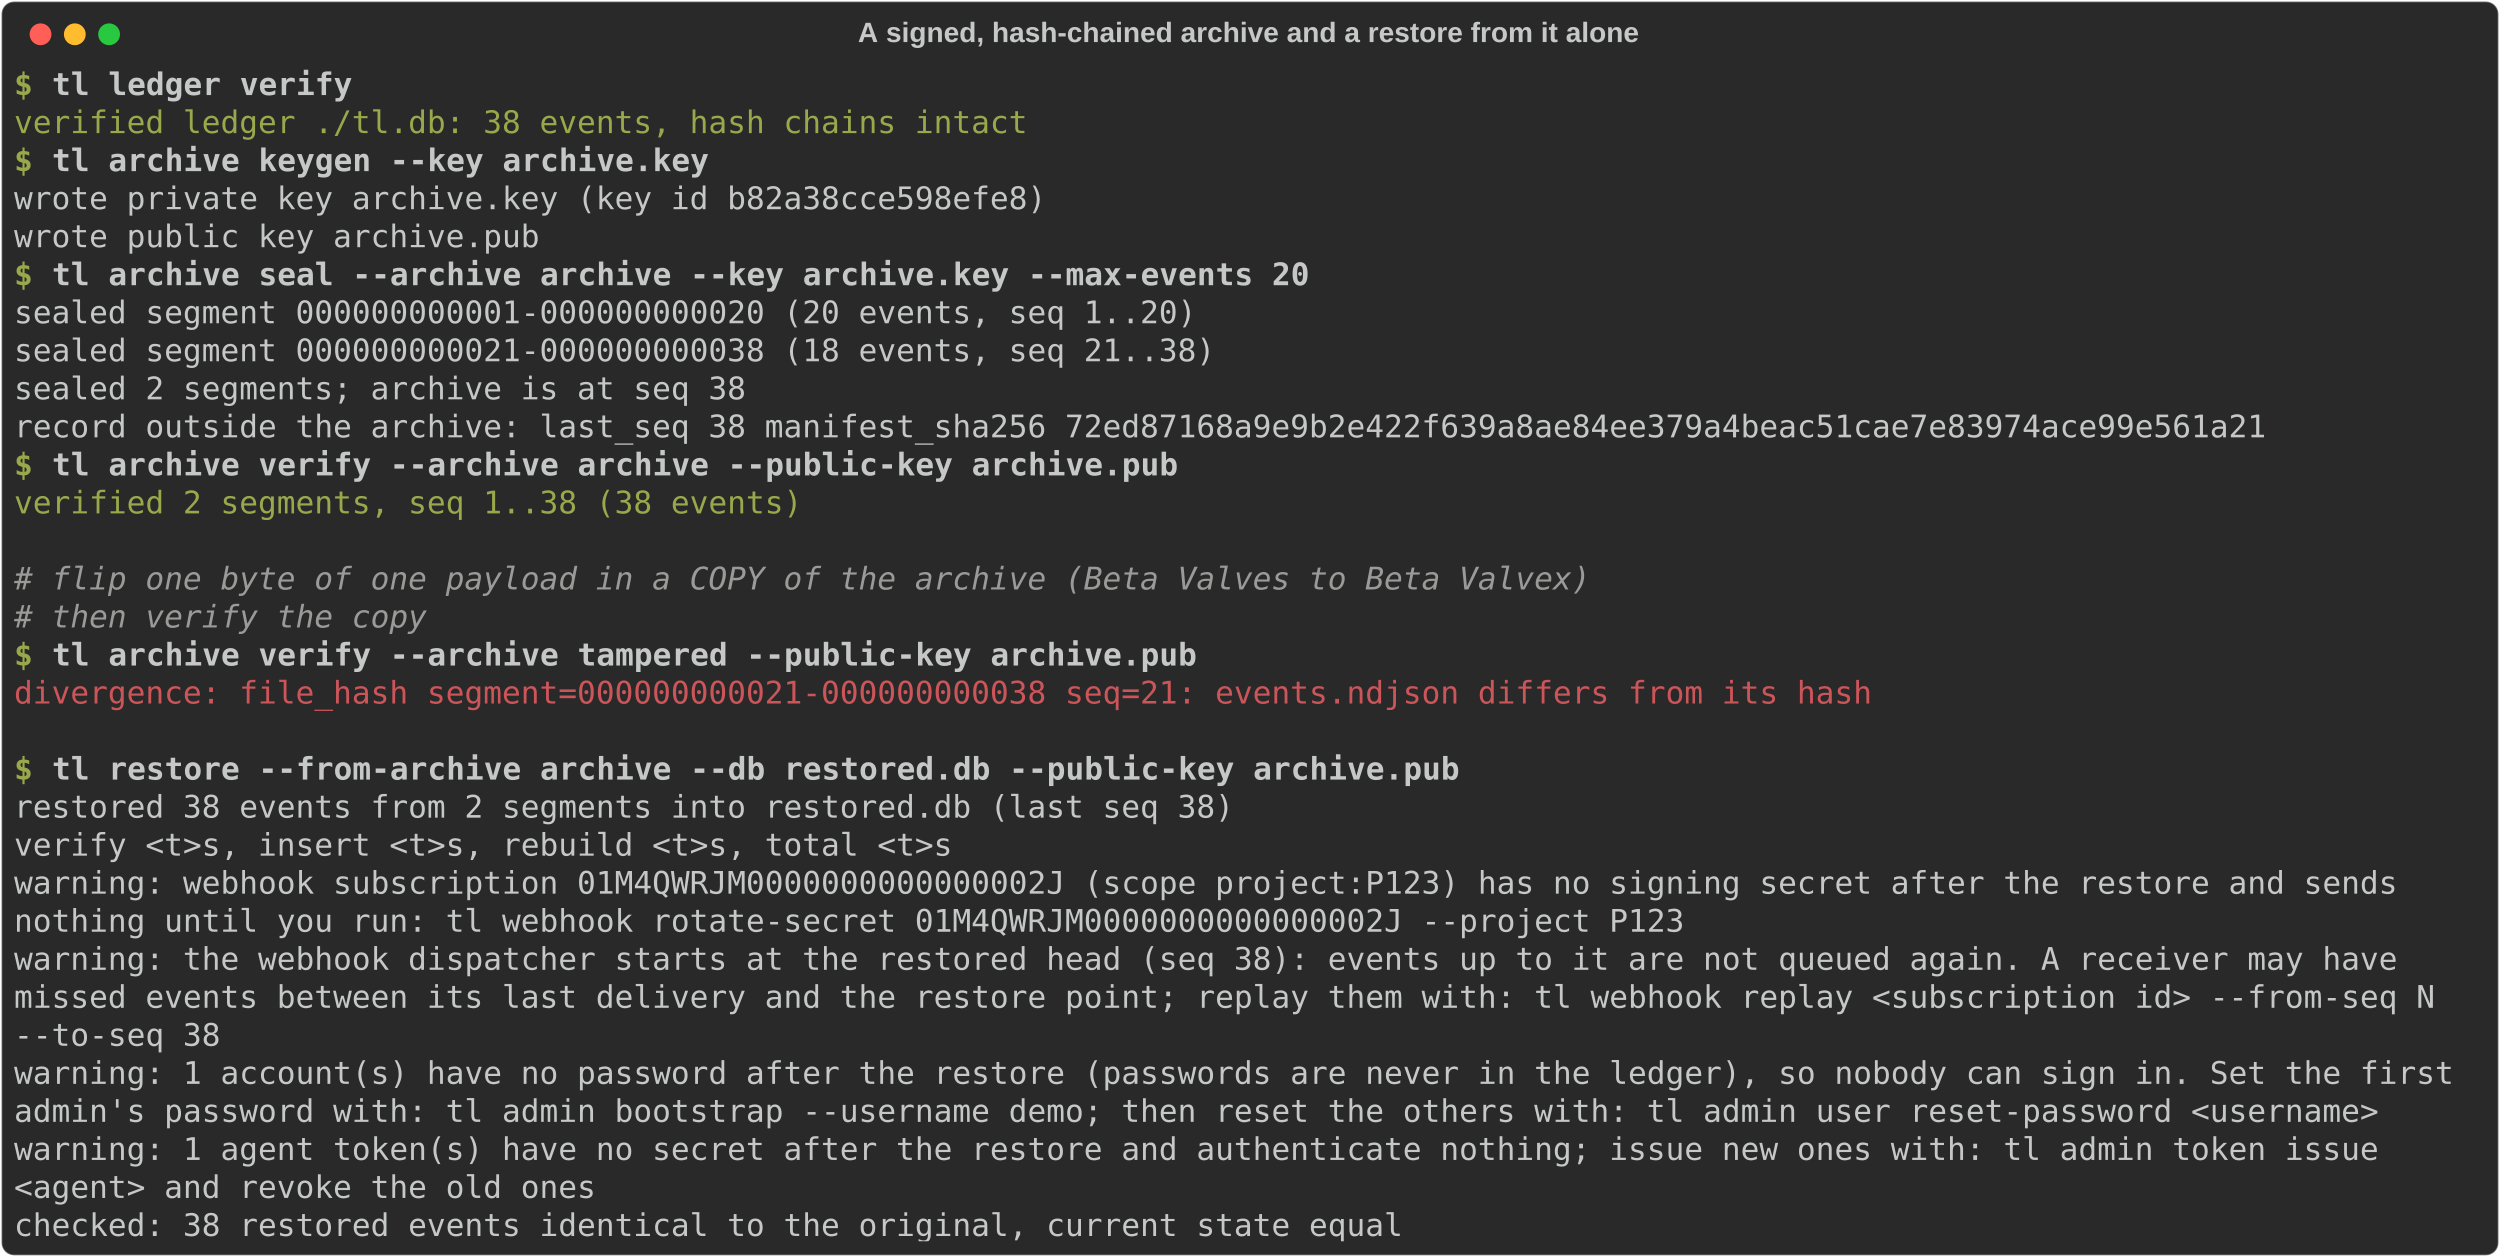
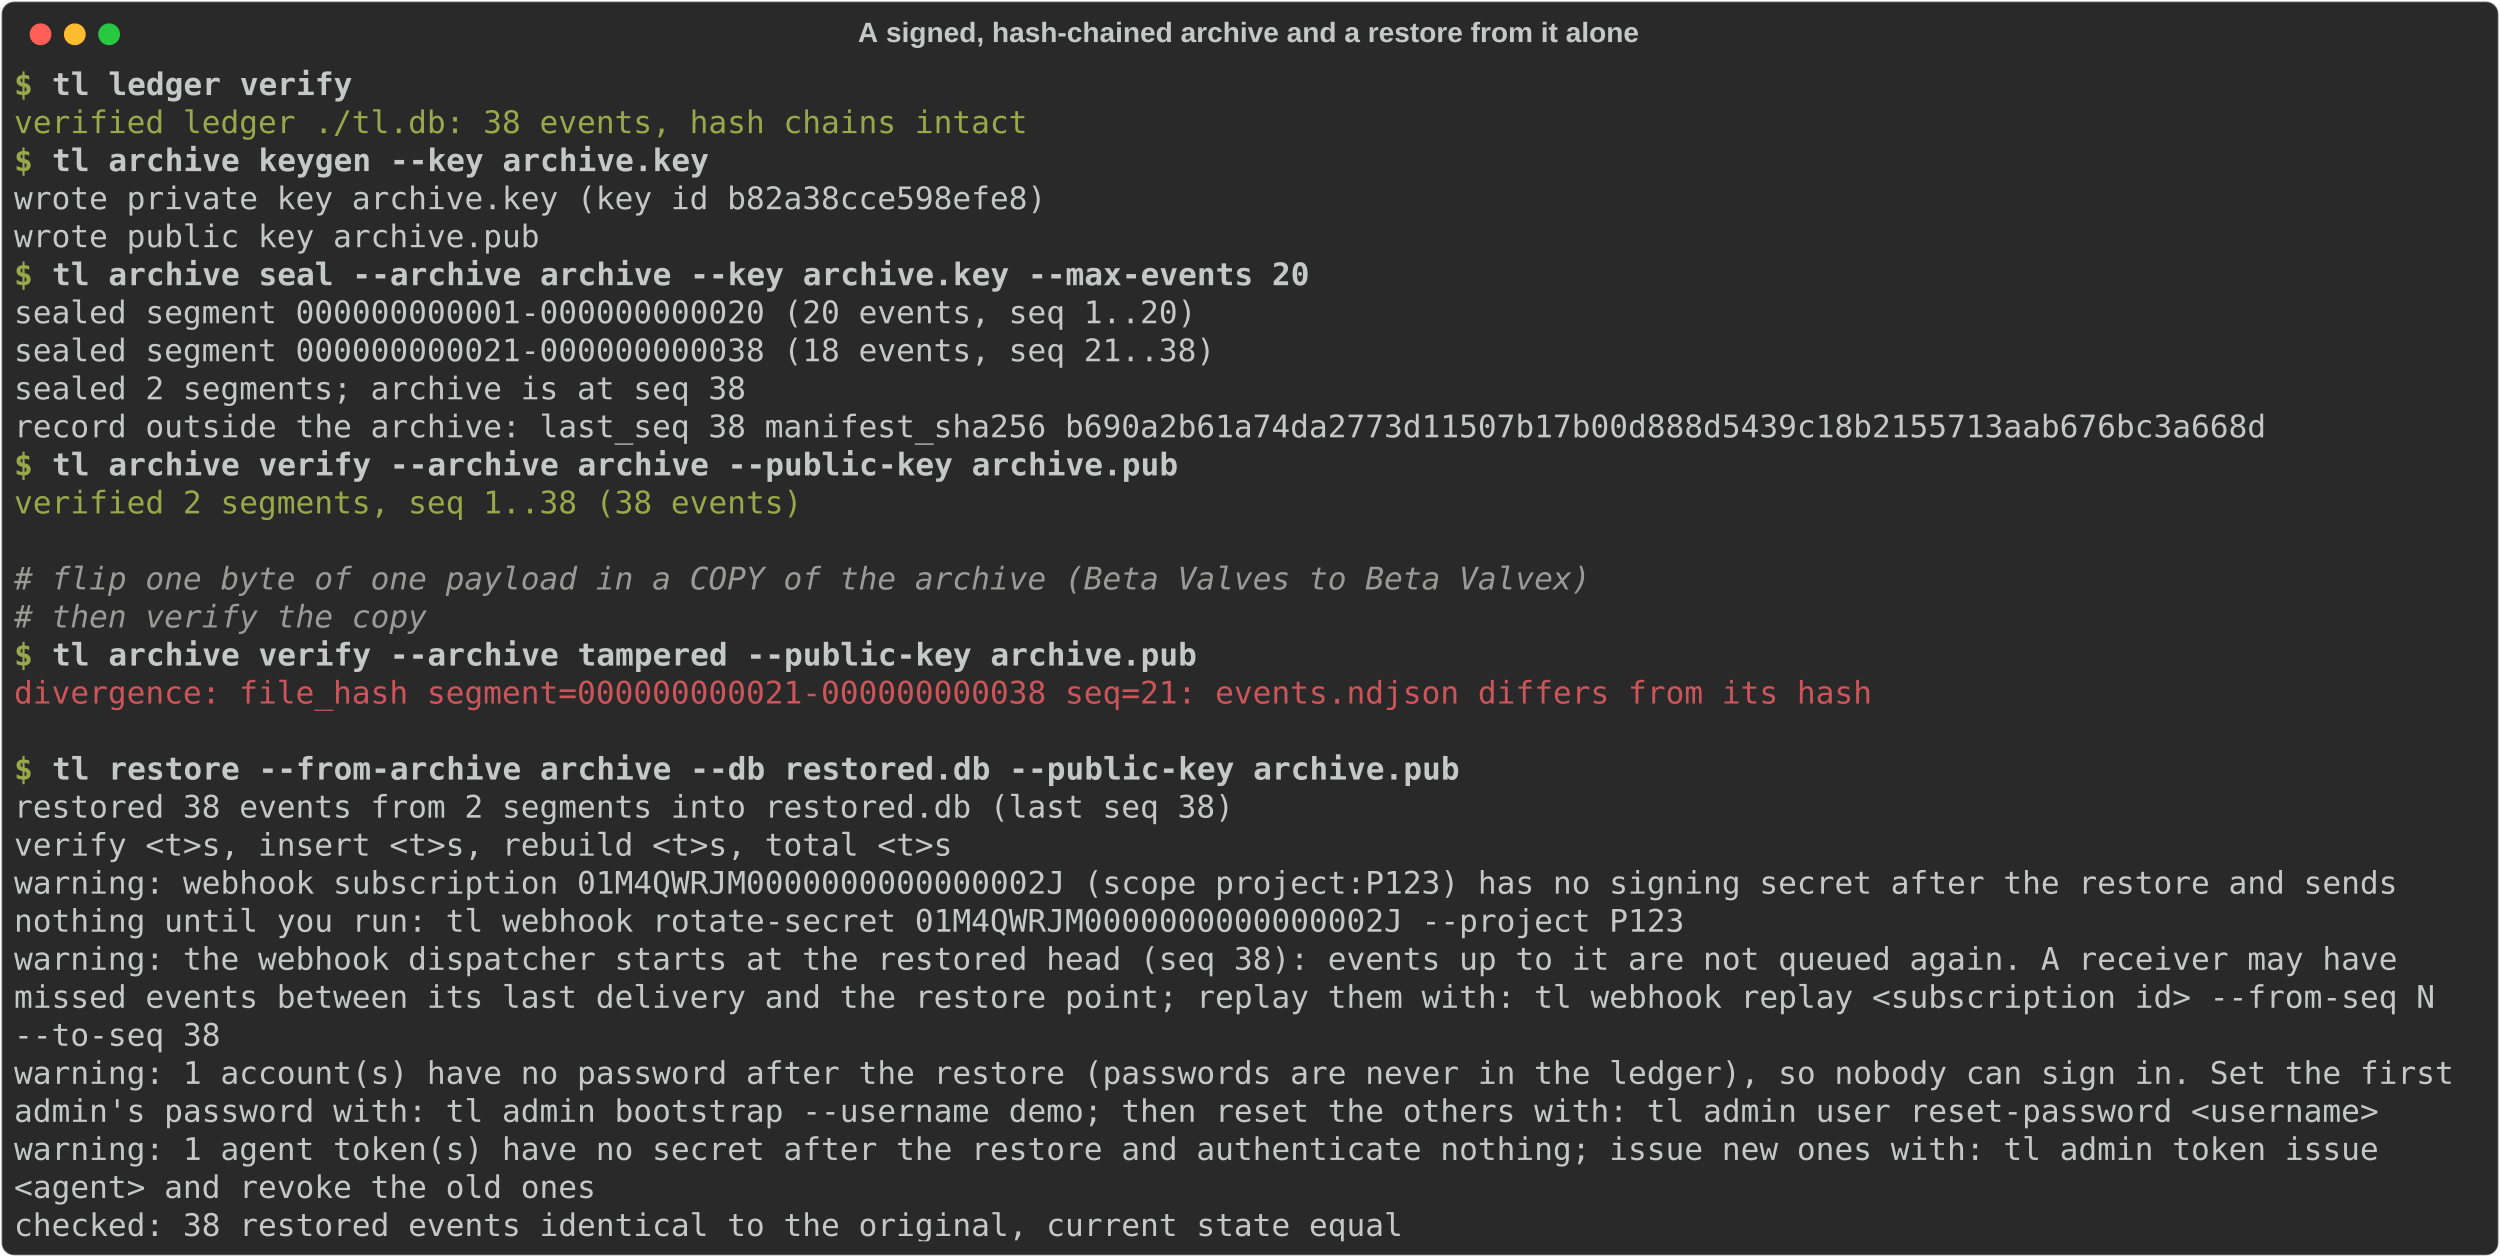
<svg xmlns="http://www.w3.org/2000/svg" class="rich-terminal" viewBox="0 0 1604 806.4">
  <style>

    
    

-     .terminal-2719023203-matrix {
+     .terminal-2769288963-matrix {
        font-family: Fira Code, monospace;
        font-size: 20px;
        line-height: 24.4px;
        font-variant-east-asian: full-width;
    }

-     .terminal-2719023203-title {
+     .terminal-2769288963-title {
        font-size: 18px;
        font-weight: bold;
        font-family: arial;
    }

-     .terminal-2719023203-r1 { fill: #98a84b;font-weight: bold }
- .terminal-2719023203-r2 { fill: #c5c8c6;font-weight: bold }
- .terminal-2719023203-r3 { fill: #c5c8c6 }
- .terminal-2719023203-r4 { fill: #98a84b }
- .terminal-2719023203-r5 { fill: #9a9b99;font-style: italic; }
- .terminal-2719023203-r6 { fill: #cc555a }
+     .terminal-2769288963-r1 { fill: #98a84b;font-weight: bold }
+ .terminal-2769288963-r2 { fill: #c5c8c6;font-weight: bold }
+ .terminal-2769288963-r3 { fill: #c5c8c6 }
+ .terminal-2769288963-r4 { fill: #98a84b }
+ .terminal-2769288963-r5 { fill: #9a9b99;font-style: italic; }
+ .terminal-2769288963-r6 { fill: #cc555a }
    </style>
  <defs>
-     <clipPath id="terminal-2719023203-clip-terminal">
+     <clipPath id="terminal-2769288963-clip-terminal">
      <rect x="0" y="0" width="1585.0" height="755.4" />
    </clipPath>
-     <clipPath id="terminal-2719023203-line-0">
+     <clipPath id="terminal-2769288963-line-0">
      <rect x="0" y="1.5" width="1586" height="24.65" />
    </clipPath>
-     <clipPath id="terminal-2719023203-line-1">
+     <clipPath id="terminal-2769288963-line-1">
      <rect x="0" y="25.9" width="1586" height="24.65" />
    </clipPath>
-     <clipPath id="terminal-2719023203-line-2">
+     <clipPath id="terminal-2769288963-line-2">
      <rect x="0" y="50.3" width="1586" height="24.65" />
    </clipPath>
-     <clipPath id="terminal-2719023203-line-3">
+     <clipPath id="terminal-2769288963-line-3">
      <rect x="0" y="74.7" width="1586" height="24.65" />
    </clipPath>
-     <clipPath id="terminal-2719023203-line-4">
+     <clipPath id="terminal-2769288963-line-4">
      <rect x="0" y="99.1" width="1586" height="24.65" />
    </clipPath>
-     <clipPath id="terminal-2719023203-line-5">
+     <clipPath id="terminal-2769288963-line-5">
      <rect x="0" y="123.5" width="1586" height="24.65" />
    </clipPath>
-     <clipPath id="terminal-2719023203-line-6">
+     <clipPath id="terminal-2769288963-line-6">
      <rect x="0" y="147.9" width="1586" height="24.65" />
    </clipPath>
-     <clipPath id="terminal-2719023203-line-7">
+     <clipPath id="terminal-2769288963-line-7">
      <rect x="0" y="172.3" width="1586" height="24.65" />
    </clipPath>
-     <clipPath id="terminal-2719023203-line-8">
+     <clipPath id="terminal-2769288963-line-8">
      <rect x="0" y="196.7" width="1586" height="24.65" />
    </clipPath>
-     <clipPath id="terminal-2719023203-line-9">
+     <clipPath id="terminal-2769288963-line-9">
      <rect x="0" y="221.1" width="1586" height="24.65" />
    </clipPath>
-     <clipPath id="terminal-2719023203-line-10">
+     <clipPath id="terminal-2769288963-line-10">
      <rect x="0" y="245.5" width="1586" height="24.65" />
    </clipPath>
-     <clipPath id="terminal-2719023203-line-11">
+     <clipPath id="terminal-2769288963-line-11">
      <rect x="0" y="269.9" width="1586" height="24.65" />
    </clipPath>
-     <clipPath id="terminal-2719023203-line-12">
+     <clipPath id="terminal-2769288963-line-12">
      <rect x="0" y="294.3" width="1586" height="24.65" />
    </clipPath>
-     <clipPath id="terminal-2719023203-line-13">
+     <clipPath id="terminal-2769288963-line-13">
      <rect x="0" y="318.7" width="1586" height="24.65" />
    </clipPath>
-     <clipPath id="terminal-2719023203-line-14">
+     <clipPath id="terminal-2769288963-line-14">
      <rect x="0" y="343.1" width="1586" height="24.65" />
    </clipPath>
-     <clipPath id="terminal-2719023203-line-15">
+     <clipPath id="terminal-2769288963-line-15">
      <rect x="0" y="367.5" width="1586" height="24.65" />
    </clipPath>
-     <clipPath id="terminal-2719023203-line-16">
+     <clipPath id="terminal-2769288963-line-16">
      <rect x="0" y="391.9" width="1586" height="24.65" />
    </clipPath>
-     <clipPath id="terminal-2719023203-line-17">
+     <clipPath id="terminal-2769288963-line-17">
      <rect x="0" y="416.3" width="1586" height="24.65" />
    </clipPath>
-     <clipPath id="terminal-2719023203-line-18">
+     <clipPath id="terminal-2769288963-line-18">
      <rect x="0" y="440.7" width="1586" height="24.65" />
    </clipPath>
-     <clipPath id="terminal-2719023203-line-19">
+     <clipPath id="terminal-2769288963-line-19">
      <rect x="0" y="465.1" width="1586" height="24.65" />
    </clipPath>
-     <clipPath id="terminal-2719023203-line-20">
+     <clipPath id="terminal-2769288963-line-20">
      <rect x="0" y="489.5" width="1586" height="24.65" />
    </clipPath>
-     <clipPath id="terminal-2719023203-line-21">
+     <clipPath id="terminal-2769288963-line-21">
      <rect x="0" y="513.9" width="1586" height="24.65" />
    </clipPath>
-     <clipPath id="terminal-2719023203-line-22">
+     <clipPath id="terminal-2769288963-line-22">
      <rect x="0" y="538.3" width="1586" height="24.65" />
    </clipPath>
-     <clipPath id="terminal-2719023203-line-23">
+     <clipPath id="terminal-2769288963-line-23">
      <rect x="0" y="562.7" width="1586" height="24.65" />
    </clipPath>
-     <clipPath id="terminal-2719023203-line-24">
+     <clipPath id="terminal-2769288963-line-24">
      <rect x="0" y="587.1" width="1586" height="24.65" />
    </clipPath>
-     <clipPath id="terminal-2719023203-line-25">
+     <clipPath id="terminal-2769288963-line-25">
      <rect x="0" y="611.5" width="1586" height="24.65" />
    </clipPath>
-     <clipPath id="terminal-2719023203-line-26">
+     <clipPath id="terminal-2769288963-line-26">
      <rect x="0" y="635.9" width="1586" height="24.65" />
    </clipPath>
-     <clipPath id="terminal-2719023203-line-27">
+     <clipPath id="terminal-2769288963-line-27">
      <rect x="0" y="660.3" width="1586" height="24.65" />
    </clipPath>
-     <clipPath id="terminal-2719023203-line-28">
+     <clipPath id="terminal-2769288963-line-28">
      <rect x="0" y="684.7" width="1586" height="24.65" />
    </clipPath>
-     <clipPath id="terminal-2719023203-line-29">
+     <clipPath id="terminal-2769288963-line-29">
      <rect x="0" y="709.1" width="1586" height="24.65" />
    </clipPath>
  </defs>
  <rect fill="#292929" stroke="rgba(255,255,255,0.35)" stroke-width="1" x="1" y="1" width="1602" height="804.4" rx="8" />
-   <text class="terminal-2719023203-title" fill="#c5c8c6" text-anchor="middle" x="801" y="27">A signed, hash-chained archive and a restore from it alone</text>
+   <text class="terminal-2769288963-title" fill="#c5c8c6" text-anchor="middle" x="801" y="27">A signed, hash-chained archive and a restore from it alone</text>
  <g transform="translate(26,22)">
    <circle cx="0" cy="0" r="7" fill="#ff5f57" />
    <circle cx="22" cy="0" r="7" fill="#febc2e" />
    <circle cx="44" cy="0" r="7" fill="#28c840" />
  </g>
-   <g transform="translate(9, 41)" clip-path="url(#terminal-2719023203-clip-terminal)">
-     <g class="terminal-2719023203-matrix">
-       <text class="terminal-2719023203-r1" x="0" y="20" textLength="24.4" clip-path="url(#terminal-2719023203-line-0)">$ </text>
-       <text class="terminal-2719023203-r2" x="24.4" y="20" textLength="195.2" clip-path="url(#terminal-2719023203-line-0)">tl ledger verify</text>
-       <text class="terminal-2719023203-r3" x="1586" y="20" textLength="12.2" clip-path="url(#terminal-2719023203-line-0)">
- </text>
-       <text class="terminal-2719023203-r4" x="0" y="44.4" textLength="658.8" clip-path="url(#terminal-2719023203-line-1)">verified ledger ./tl.db: 38 events, hash chains intact</text>
-       <text class="terminal-2719023203-r3" x="1586" y="44.4" textLength="12.2" clip-path="url(#terminal-2719023203-line-1)">
- </text>
-       <text class="terminal-2719023203-r1" x="0" y="68.8" textLength="24.4" clip-path="url(#terminal-2719023203-line-2)">$ </text>
-       <text class="terminal-2719023203-r2" x="24.4" y="68.8" textLength="427" clip-path="url(#terminal-2719023203-line-2)">tl archive keygen --key archive.key</text>
-       <text class="terminal-2719023203-r3" x="1586" y="68.8" textLength="12.2" clip-path="url(#terminal-2719023203-line-2)">
- </text>
-       <text class="terminal-2719023203-r3" x="0" y="93.2" textLength="671" clip-path="url(#terminal-2719023203-line-3)">wrote private key archive.key (key id b82a38cce598efe8)</text>
-       <text class="terminal-2719023203-r3" x="1586" y="93.2" textLength="12.2" clip-path="url(#terminal-2719023203-line-3)">
- </text>
-       <text class="terminal-2719023203-r3" x="0" y="117.6" textLength="341.6" clip-path="url(#terminal-2719023203-line-4)">wrote public key archive.pub</text>
-       <text class="terminal-2719023203-r3" x="1586" y="117.6" textLength="12.2" clip-path="url(#terminal-2719023203-line-4)">
- </text>
-       <text class="terminal-2719023203-r1" x="0" y="142" textLength="24.4" clip-path="url(#terminal-2719023203-line-5)">$ </text>
-       <text class="terminal-2719023203-r2" x="24.4" y="142" textLength="817.4" clip-path="url(#terminal-2719023203-line-5)">tl archive seal --archive archive --key archive.key --max-events 20</text>
-       <text class="terminal-2719023203-r3" x="1586" y="142" textLength="12.2" clip-path="url(#terminal-2719023203-line-5)">
- </text>
-       <text class="terminal-2719023203-r3" x="0" y="166.4" textLength="768.6" clip-path="url(#terminal-2719023203-line-6)">sealed segment 000000000001-000000000020 (20 events, seq 1..20)</text>
-       <text class="terminal-2719023203-r3" x="1586" y="166.4" textLength="12.2" clip-path="url(#terminal-2719023203-line-6)">
- </text>
-       <text class="terminal-2719023203-r3" x="0" y="190.8" textLength="780.8" clip-path="url(#terminal-2719023203-line-7)">sealed segment 000000000021-000000000038 (18 events, seq 21..38)</text>
-       <text class="terminal-2719023203-r3" x="1586" y="190.8" textLength="12.2" clip-path="url(#terminal-2719023203-line-7)">
- </text>
-       <text class="terminal-2719023203-r3" x="0" y="215.2" textLength="475.8" clip-path="url(#terminal-2719023203-line-8)">sealed 2 segments; archive is at seq 38</text>
-       <text class="terminal-2719023203-r3" x="1586" y="215.2" textLength="12.2" clip-path="url(#terminal-2719023203-line-8)">
- </text>
-       <text class="terminal-2719023203-r3" x="0" y="239.6" textLength="1464" clip-path="url(#terminal-2719023203-line-9)">record outside the archive: last_seq 38 manifest_sha256 72ed87168a9e9b2e422f639a8ae84ee379a4beac51cae7e83974ace99e561a21</text>
-       <text class="terminal-2719023203-r3" x="1586" y="239.6" textLength="12.2" clip-path="url(#terminal-2719023203-line-9)">
- </text>
-       <text class="terminal-2719023203-r1" x="0" y="264" textLength="24.4" clip-path="url(#terminal-2719023203-line-10)">$ </text>
-       <text class="terminal-2719023203-r2" x="24.4" y="264" textLength="732" clip-path="url(#terminal-2719023203-line-10)">tl archive verify --archive archive --public-key archive.pub</text>
-       <text class="terminal-2719023203-r3" x="1586" y="264" textLength="12.2" clip-path="url(#terminal-2719023203-line-10)">
- </text>
-       <text class="terminal-2719023203-r4" x="0" y="288.4" textLength="512.4" clip-path="url(#terminal-2719023203-line-11)">verified 2 segments, seq 1..38 (38 events)</text>
-       <text class="terminal-2719023203-r3" x="1586" y="288.4" textLength="12.2" clip-path="url(#terminal-2719023203-line-11)">
- </text>
-       <text class="terminal-2719023203-r3" x="1586" y="312.8" textLength="12.2" clip-path="url(#terminal-2719023203-line-12)">
- </text>
-       <text class="terminal-2719023203-r5" x="0" y="337.2" textLength="1024.8" clip-path="url(#terminal-2719023203-line-13)"># flip one byte of one payload in a COPY of the archive (Beta Valves to Beta Valvex)</text>
-       <text class="terminal-2719023203-r3" x="1586" y="337.2" textLength="12.2" clip-path="url(#terminal-2719023203-line-13)">
- </text>
-       <text class="terminal-2719023203-r5" x="0" y="361.6" textLength="268.4" clip-path="url(#terminal-2719023203-line-14)"># then verify the copy</text>
-       <text class="terminal-2719023203-r3" x="1586" y="361.6" textLength="12.2" clip-path="url(#terminal-2719023203-line-14)">
- </text>
-       <text class="terminal-2719023203-r1" x="0" y="386" textLength="24.4" clip-path="url(#terminal-2719023203-line-15)">$ </text>
-       <text class="terminal-2719023203-r2" x="24.4" y="386" textLength="744.2" clip-path="url(#terminal-2719023203-line-15)">tl archive verify --archive tampered --public-key archive.pub</text>
-       <text class="terminal-2719023203-r3" x="1586" y="386" textLength="12.2" clip-path="url(#terminal-2719023203-line-15)">
- </text>
-       <text class="terminal-2719023203-r6" x="0" y="410.4" textLength="1207.8" clip-path="url(#terminal-2719023203-line-16)">divergence: file_hash segment=000000000021-000000000038 seq=21: events.ndjson differs from its hash</text>
-       <text class="terminal-2719023203-r3" x="1586" y="410.4" textLength="12.2" clip-path="url(#terminal-2719023203-line-16)">
- </text>
-       <text class="terminal-2719023203-r3" x="1586" y="434.8" textLength="12.2" clip-path="url(#terminal-2719023203-line-17)">
- </text>
-       <text class="terminal-2719023203-r1" x="0" y="459.2" textLength="24.4" clip-path="url(#terminal-2719023203-line-18)">$ </text>
-       <text class="terminal-2719023203-r2" x="24.4" y="459.2" textLength="915" clip-path="url(#terminal-2719023203-line-18)">tl restore --from-archive archive --db restored.db --public-key archive.pub</text>
-       <text class="terminal-2719023203-r3" x="1586" y="459.2" textLength="12.2" clip-path="url(#terminal-2719023203-line-18)">
- </text>
-       <text class="terminal-2719023203-r3" x="0" y="483.6" textLength="793" clip-path="url(#terminal-2719023203-line-19)">restored 38 events from 2 segments into restored.db (last seq 38)</text>
-       <text class="terminal-2719023203-r3" x="1586" y="483.6" textLength="12.2" clip-path="url(#terminal-2719023203-line-19)">
- </text>
-       <text class="terminal-2719023203-r3" x="0" y="508" textLength="610" clip-path="url(#terminal-2719023203-line-20)">verify &lt;t&gt;s, insert &lt;t&gt;s, rebuild &lt;t&gt;s, total &lt;t&gt;s</text>
-       <text class="terminal-2719023203-r3" x="1586" y="508" textLength="12.2" clip-path="url(#terminal-2719023203-line-20)">
- </text>
-       <text class="terminal-2719023203-r3" x="0" y="532.4" textLength="1561.6" clip-path="url(#terminal-2719023203-line-21)">warning: webhook subscription 01M4QWRJM0000000000000002J (scope project:P123) has no signing secret after the restore and sends </text>
-       <text class="terminal-2719023203-r3" x="1586" y="532.4" textLength="12.2" clip-path="url(#terminal-2719023203-line-21)">
- </text>
-       <text class="terminal-2719023203-r3" x="0" y="556.8" textLength="1085.8" clip-path="url(#terminal-2719023203-line-22)">nothing until you run: tl webhook rotate-secret 01M4QWRJM0000000000000002J --project P123</text>
-       <text class="terminal-2719023203-r3" x="1586" y="556.8" textLength="12.2" clip-path="url(#terminal-2719023203-line-22)">
- </text>
-       <text class="terminal-2719023203-r3" x="0" y="581.2" textLength="1561.6" clip-path="url(#terminal-2719023203-line-23)">warning: the webhook dispatcher starts at the restored head (seq 38): events up to it are not queued again. A receiver may have </text>
-       <text class="terminal-2719023203-r3" x="1586" y="581.2" textLength="12.2" clip-path="url(#terminal-2719023203-line-23)">
- </text>
-       <text class="terminal-2719023203-r3" x="0" y="605.6" textLength="1586" clip-path="url(#terminal-2719023203-line-24)">missed events between its last delivery and the restore point; replay them with: tl webhook replay &lt;subscription id&gt; --from-seq N </text>
-       <text class="terminal-2719023203-r3" x="1586" y="605.6" textLength="12.2" clip-path="url(#terminal-2719023203-line-24)">
- </text>
-       <text class="terminal-2719023203-r3" x="0" y="630" textLength="134.2" clip-path="url(#terminal-2719023203-line-25)">--to-seq 38</text>
-       <text class="terminal-2719023203-r3" x="1586" y="630" textLength="12.2" clip-path="url(#terminal-2719023203-line-25)">
- </text>
-       <text class="terminal-2719023203-r3" x="0" y="654.4" textLength="1586" clip-path="url(#terminal-2719023203-line-26)">warning: 1 account(s) have no password after the restore (passwords are never in the ledger), so nobody can sign in. Set the first</text>
-       <text class="terminal-2719023203-r3" x="1586" y="654.4" textLength="12.2" clip-path="url(#terminal-2719023203-line-26)">
- </text>
-       <text class="terminal-2719023203-r3" x="0" y="678.8" textLength="1537.2" clip-path="url(#terminal-2719023203-line-27)">admin's password with: tl admin bootstrap --username demo; then reset the others with: tl admin user reset-password &lt;username&gt;</text>
-       <text class="terminal-2719023203-r3" x="1586" y="678.8" textLength="12.2" clip-path="url(#terminal-2719023203-line-27)">
- </text>
-       <text class="terminal-2719023203-r3" x="0" y="703.2" textLength="1549.4" clip-path="url(#terminal-2719023203-line-28)">warning: 1 agent token(s) have no secret after the restore and authenticate nothing; issue new ones with: tl admin token issue </text>
-       <text class="terminal-2719023203-r3" x="1586" y="703.2" textLength="12.2" clip-path="url(#terminal-2719023203-line-28)">
- </text>
-       <text class="terminal-2719023203-r3" x="0" y="727.6" textLength="378.2" clip-path="url(#terminal-2719023203-line-29)">&lt;agent&gt; and revoke the old ones</text>
-       <text class="terminal-2719023203-r3" x="1586" y="727.6" textLength="12.2" clip-path="url(#terminal-2719023203-line-29)">
- </text>
-       <text class="terminal-2719023203-r3" x="0" y="752" textLength="902.8" clip-path="url(#terminal-2719023203-line-30)">checked: 38 restored events identical to the original, current state equal</text>
-       <text class="terminal-2719023203-r3" x="1586" y="752" textLength="12.2" clip-path="url(#terminal-2719023203-line-30)">
+   <g transform="translate(9, 41)" clip-path="url(#terminal-2769288963-clip-terminal)">
+     <g class="terminal-2769288963-matrix">
+       <text class="terminal-2769288963-r1" x="0" y="20" textLength="24.4" clip-path="url(#terminal-2769288963-line-0)">$ </text>
+       <text class="terminal-2769288963-r2" x="24.4" y="20" textLength="195.2" clip-path="url(#terminal-2769288963-line-0)">tl ledger verify</text>
+       <text class="terminal-2769288963-r3" x="1586" y="20" textLength="12.2" clip-path="url(#terminal-2769288963-line-0)">
+ </text>
+       <text class="terminal-2769288963-r4" x="0" y="44.4" textLength="658.8" clip-path="url(#terminal-2769288963-line-1)">verified ledger ./tl.db: 38 events, hash chains intact</text>
+       <text class="terminal-2769288963-r3" x="1586" y="44.4" textLength="12.2" clip-path="url(#terminal-2769288963-line-1)">
+ </text>
+       <text class="terminal-2769288963-r1" x="0" y="68.8" textLength="24.4" clip-path="url(#terminal-2769288963-line-2)">$ </text>
+       <text class="terminal-2769288963-r2" x="24.4" y="68.8" textLength="427" clip-path="url(#terminal-2769288963-line-2)">tl archive keygen --key archive.key</text>
+       <text class="terminal-2769288963-r3" x="1586" y="68.8" textLength="12.2" clip-path="url(#terminal-2769288963-line-2)">
+ </text>
+       <text class="terminal-2769288963-r3" x="0" y="93.2" textLength="671" clip-path="url(#terminal-2769288963-line-3)">wrote private key archive.key (key id b82a38cce598efe8)</text>
+       <text class="terminal-2769288963-r3" x="1586" y="93.2" textLength="12.2" clip-path="url(#terminal-2769288963-line-3)">
+ </text>
+       <text class="terminal-2769288963-r3" x="0" y="117.6" textLength="341.6" clip-path="url(#terminal-2769288963-line-4)">wrote public key archive.pub</text>
+       <text class="terminal-2769288963-r3" x="1586" y="117.6" textLength="12.2" clip-path="url(#terminal-2769288963-line-4)">
+ </text>
+       <text class="terminal-2769288963-r1" x="0" y="142" textLength="24.4" clip-path="url(#terminal-2769288963-line-5)">$ </text>
+       <text class="terminal-2769288963-r2" x="24.4" y="142" textLength="817.4" clip-path="url(#terminal-2769288963-line-5)">tl archive seal --archive archive --key archive.key --max-events 20</text>
+       <text class="terminal-2769288963-r3" x="1586" y="142" textLength="12.2" clip-path="url(#terminal-2769288963-line-5)">
+ </text>
+       <text class="terminal-2769288963-r3" x="0" y="166.4" textLength="768.6" clip-path="url(#terminal-2769288963-line-6)">sealed segment 000000000001-000000000020 (20 events, seq 1..20)</text>
+       <text class="terminal-2769288963-r3" x="1586" y="166.4" textLength="12.2" clip-path="url(#terminal-2769288963-line-6)">
+ </text>
+       <text class="terminal-2769288963-r3" x="0" y="190.8" textLength="780.8" clip-path="url(#terminal-2769288963-line-7)">sealed segment 000000000021-000000000038 (18 events, seq 21..38)</text>
+       <text class="terminal-2769288963-r3" x="1586" y="190.8" textLength="12.2" clip-path="url(#terminal-2769288963-line-7)">
+ </text>
+       <text class="terminal-2769288963-r3" x="0" y="215.2" textLength="475.8" clip-path="url(#terminal-2769288963-line-8)">sealed 2 segments; archive is at seq 38</text>
+       <text class="terminal-2769288963-r3" x="1586" y="215.2" textLength="12.2" clip-path="url(#terminal-2769288963-line-8)">
+ </text>
+       <text class="terminal-2769288963-r3" x="0" y="239.6" textLength="1464" clip-path="url(#terminal-2769288963-line-9)">record outside the archive: last_seq 38 manifest_sha256 b690a2b61a74da2773d11507b17b00d888d5439c18b2155713aab676bc3a668d</text>
+       <text class="terminal-2769288963-r3" x="1586" y="239.6" textLength="12.2" clip-path="url(#terminal-2769288963-line-9)">
+ </text>
+       <text class="terminal-2769288963-r1" x="0" y="264" textLength="24.4" clip-path="url(#terminal-2769288963-line-10)">$ </text>
+       <text class="terminal-2769288963-r2" x="24.4" y="264" textLength="732" clip-path="url(#terminal-2769288963-line-10)">tl archive verify --archive archive --public-key archive.pub</text>
+       <text class="terminal-2769288963-r3" x="1586" y="264" textLength="12.2" clip-path="url(#terminal-2769288963-line-10)">
+ </text>
+       <text class="terminal-2769288963-r4" x="0" y="288.4" textLength="512.4" clip-path="url(#terminal-2769288963-line-11)">verified 2 segments, seq 1..38 (38 events)</text>
+       <text class="terminal-2769288963-r3" x="1586" y="288.4" textLength="12.2" clip-path="url(#terminal-2769288963-line-11)">
+ </text>
+       <text class="terminal-2769288963-r3" x="1586" y="312.8" textLength="12.2" clip-path="url(#terminal-2769288963-line-12)">
+ </text>
+       <text class="terminal-2769288963-r5" x="0" y="337.2" textLength="1024.8" clip-path="url(#terminal-2769288963-line-13)"># flip one byte of one payload in a COPY of the archive (Beta Valves to Beta Valvex)</text>
+       <text class="terminal-2769288963-r3" x="1586" y="337.2" textLength="12.2" clip-path="url(#terminal-2769288963-line-13)">
+ </text>
+       <text class="terminal-2769288963-r5" x="0" y="361.6" textLength="268.4" clip-path="url(#terminal-2769288963-line-14)"># then verify the copy</text>
+       <text class="terminal-2769288963-r3" x="1586" y="361.6" textLength="12.2" clip-path="url(#terminal-2769288963-line-14)">
+ </text>
+       <text class="terminal-2769288963-r1" x="0" y="386" textLength="24.4" clip-path="url(#terminal-2769288963-line-15)">$ </text>
+       <text class="terminal-2769288963-r2" x="24.4" y="386" textLength="744.2" clip-path="url(#terminal-2769288963-line-15)">tl archive verify --archive tampered --public-key archive.pub</text>
+       <text class="terminal-2769288963-r3" x="1586" y="386" textLength="12.2" clip-path="url(#terminal-2769288963-line-15)">
+ </text>
+       <text class="terminal-2769288963-r6" x="0" y="410.4" textLength="1207.8" clip-path="url(#terminal-2769288963-line-16)">divergence: file_hash segment=000000000021-000000000038 seq=21: events.ndjson differs from its hash</text>
+       <text class="terminal-2769288963-r3" x="1586" y="410.4" textLength="12.2" clip-path="url(#terminal-2769288963-line-16)">
+ </text>
+       <text class="terminal-2769288963-r3" x="1586" y="434.8" textLength="12.2" clip-path="url(#terminal-2769288963-line-17)">
+ </text>
+       <text class="terminal-2769288963-r1" x="0" y="459.2" textLength="24.4" clip-path="url(#terminal-2769288963-line-18)">$ </text>
+       <text class="terminal-2769288963-r2" x="24.4" y="459.2" textLength="915" clip-path="url(#terminal-2769288963-line-18)">tl restore --from-archive archive --db restored.db --public-key archive.pub</text>
+       <text class="terminal-2769288963-r3" x="1586" y="459.2" textLength="12.2" clip-path="url(#terminal-2769288963-line-18)">
+ </text>
+       <text class="terminal-2769288963-r3" x="0" y="483.6" textLength="793" clip-path="url(#terminal-2769288963-line-19)">restored 38 events from 2 segments into restored.db (last seq 38)</text>
+       <text class="terminal-2769288963-r3" x="1586" y="483.6" textLength="12.2" clip-path="url(#terminal-2769288963-line-19)">
+ </text>
+       <text class="terminal-2769288963-r3" x="0" y="508" textLength="610" clip-path="url(#terminal-2769288963-line-20)">verify &lt;t&gt;s, insert &lt;t&gt;s, rebuild &lt;t&gt;s, total &lt;t&gt;s</text>
+       <text class="terminal-2769288963-r3" x="1586" y="508" textLength="12.2" clip-path="url(#terminal-2769288963-line-20)">
+ </text>
+       <text class="terminal-2769288963-r3" x="0" y="532.4" textLength="1561.6" clip-path="url(#terminal-2769288963-line-21)">warning: webhook subscription 01M4QWRJM0000000000000002J (scope project:P123) has no signing secret after the restore and sends </text>
+       <text class="terminal-2769288963-r3" x="1586" y="532.4" textLength="12.2" clip-path="url(#terminal-2769288963-line-21)">
+ </text>
+       <text class="terminal-2769288963-r3" x="0" y="556.8" textLength="1085.8" clip-path="url(#terminal-2769288963-line-22)">nothing until you run: tl webhook rotate-secret 01M4QWRJM0000000000000002J --project P123</text>
+       <text class="terminal-2769288963-r3" x="1586" y="556.8" textLength="12.2" clip-path="url(#terminal-2769288963-line-22)">
+ </text>
+       <text class="terminal-2769288963-r3" x="0" y="581.2" textLength="1561.6" clip-path="url(#terminal-2769288963-line-23)">warning: the webhook dispatcher starts at the restored head (seq 38): events up to it are not queued again. A receiver may have </text>
+       <text class="terminal-2769288963-r3" x="1586" y="581.2" textLength="12.2" clip-path="url(#terminal-2769288963-line-23)">
+ </text>
+       <text class="terminal-2769288963-r3" x="0" y="605.6" textLength="1586" clip-path="url(#terminal-2769288963-line-24)">missed events between its last delivery and the restore point; replay them with: tl webhook replay &lt;subscription id&gt; --from-seq N </text>
+       <text class="terminal-2769288963-r3" x="1586" y="605.6" textLength="12.2" clip-path="url(#terminal-2769288963-line-24)">
+ </text>
+       <text class="terminal-2769288963-r3" x="0" y="630" textLength="134.2" clip-path="url(#terminal-2769288963-line-25)">--to-seq 38</text>
+       <text class="terminal-2769288963-r3" x="1586" y="630" textLength="12.2" clip-path="url(#terminal-2769288963-line-25)">
+ </text>
+       <text class="terminal-2769288963-r3" x="0" y="654.4" textLength="1586" clip-path="url(#terminal-2769288963-line-26)">warning: 1 account(s) have no password after the restore (passwords are never in the ledger), so nobody can sign in. Set the first</text>
+       <text class="terminal-2769288963-r3" x="1586" y="654.4" textLength="12.2" clip-path="url(#terminal-2769288963-line-26)">
+ </text>
+       <text class="terminal-2769288963-r3" x="0" y="678.8" textLength="1537.2" clip-path="url(#terminal-2769288963-line-27)">admin's password with: tl admin bootstrap --username demo; then reset the others with: tl admin user reset-password &lt;username&gt;</text>
+       <text class="terminal-2769288963-r3" x="1586" y="678.8" textLength="12.2" clip-path="url(#terminal-2769288963-line-27)">
+ </text>
+       <text class="terminal-2769288963-r3" x="0" y="703.2" textLength="1549.4" clip-path="url(#terminal-2769288963-line-28)">warning: 1 agent token(s) have no secret after the restore and authenticate nothing; issue new ones with: tl admin token issue </text>
+       <text class="terminal-2769288963-r3" x="1586" y="703.2" textLength="12.2" clip-path="url(#terminal-2769288963-line-28)">
+ </text>
+       <text class="terminal-2769288963-r3" x="0" y="727.6" textLength="378.2" clip-path="url(#terminal-2769288963-line-29)">&lt;agent&gt; and revoke the old ones</text>
+       <text class="terminal-2769288963-r3" x="1586" y="727.6" textLength="12.2" clip-path="url(#terminal-2769288963-line-29)">
+ </text>
+       <text class="terminal-2769288963-r3" x="0" y="752" textLength="902.8" clip-path="url(#terminal-2769288963-line-30)">checked: 38 restored events identical to the original, current state equal</text>
+       <text class="terminal-2769288963-r3" x="1586" y="752" textLength="12.2" clip-path="url(#terminal-2769288963-line-30)">
</text>
    </g>
  </g>
</svg>
